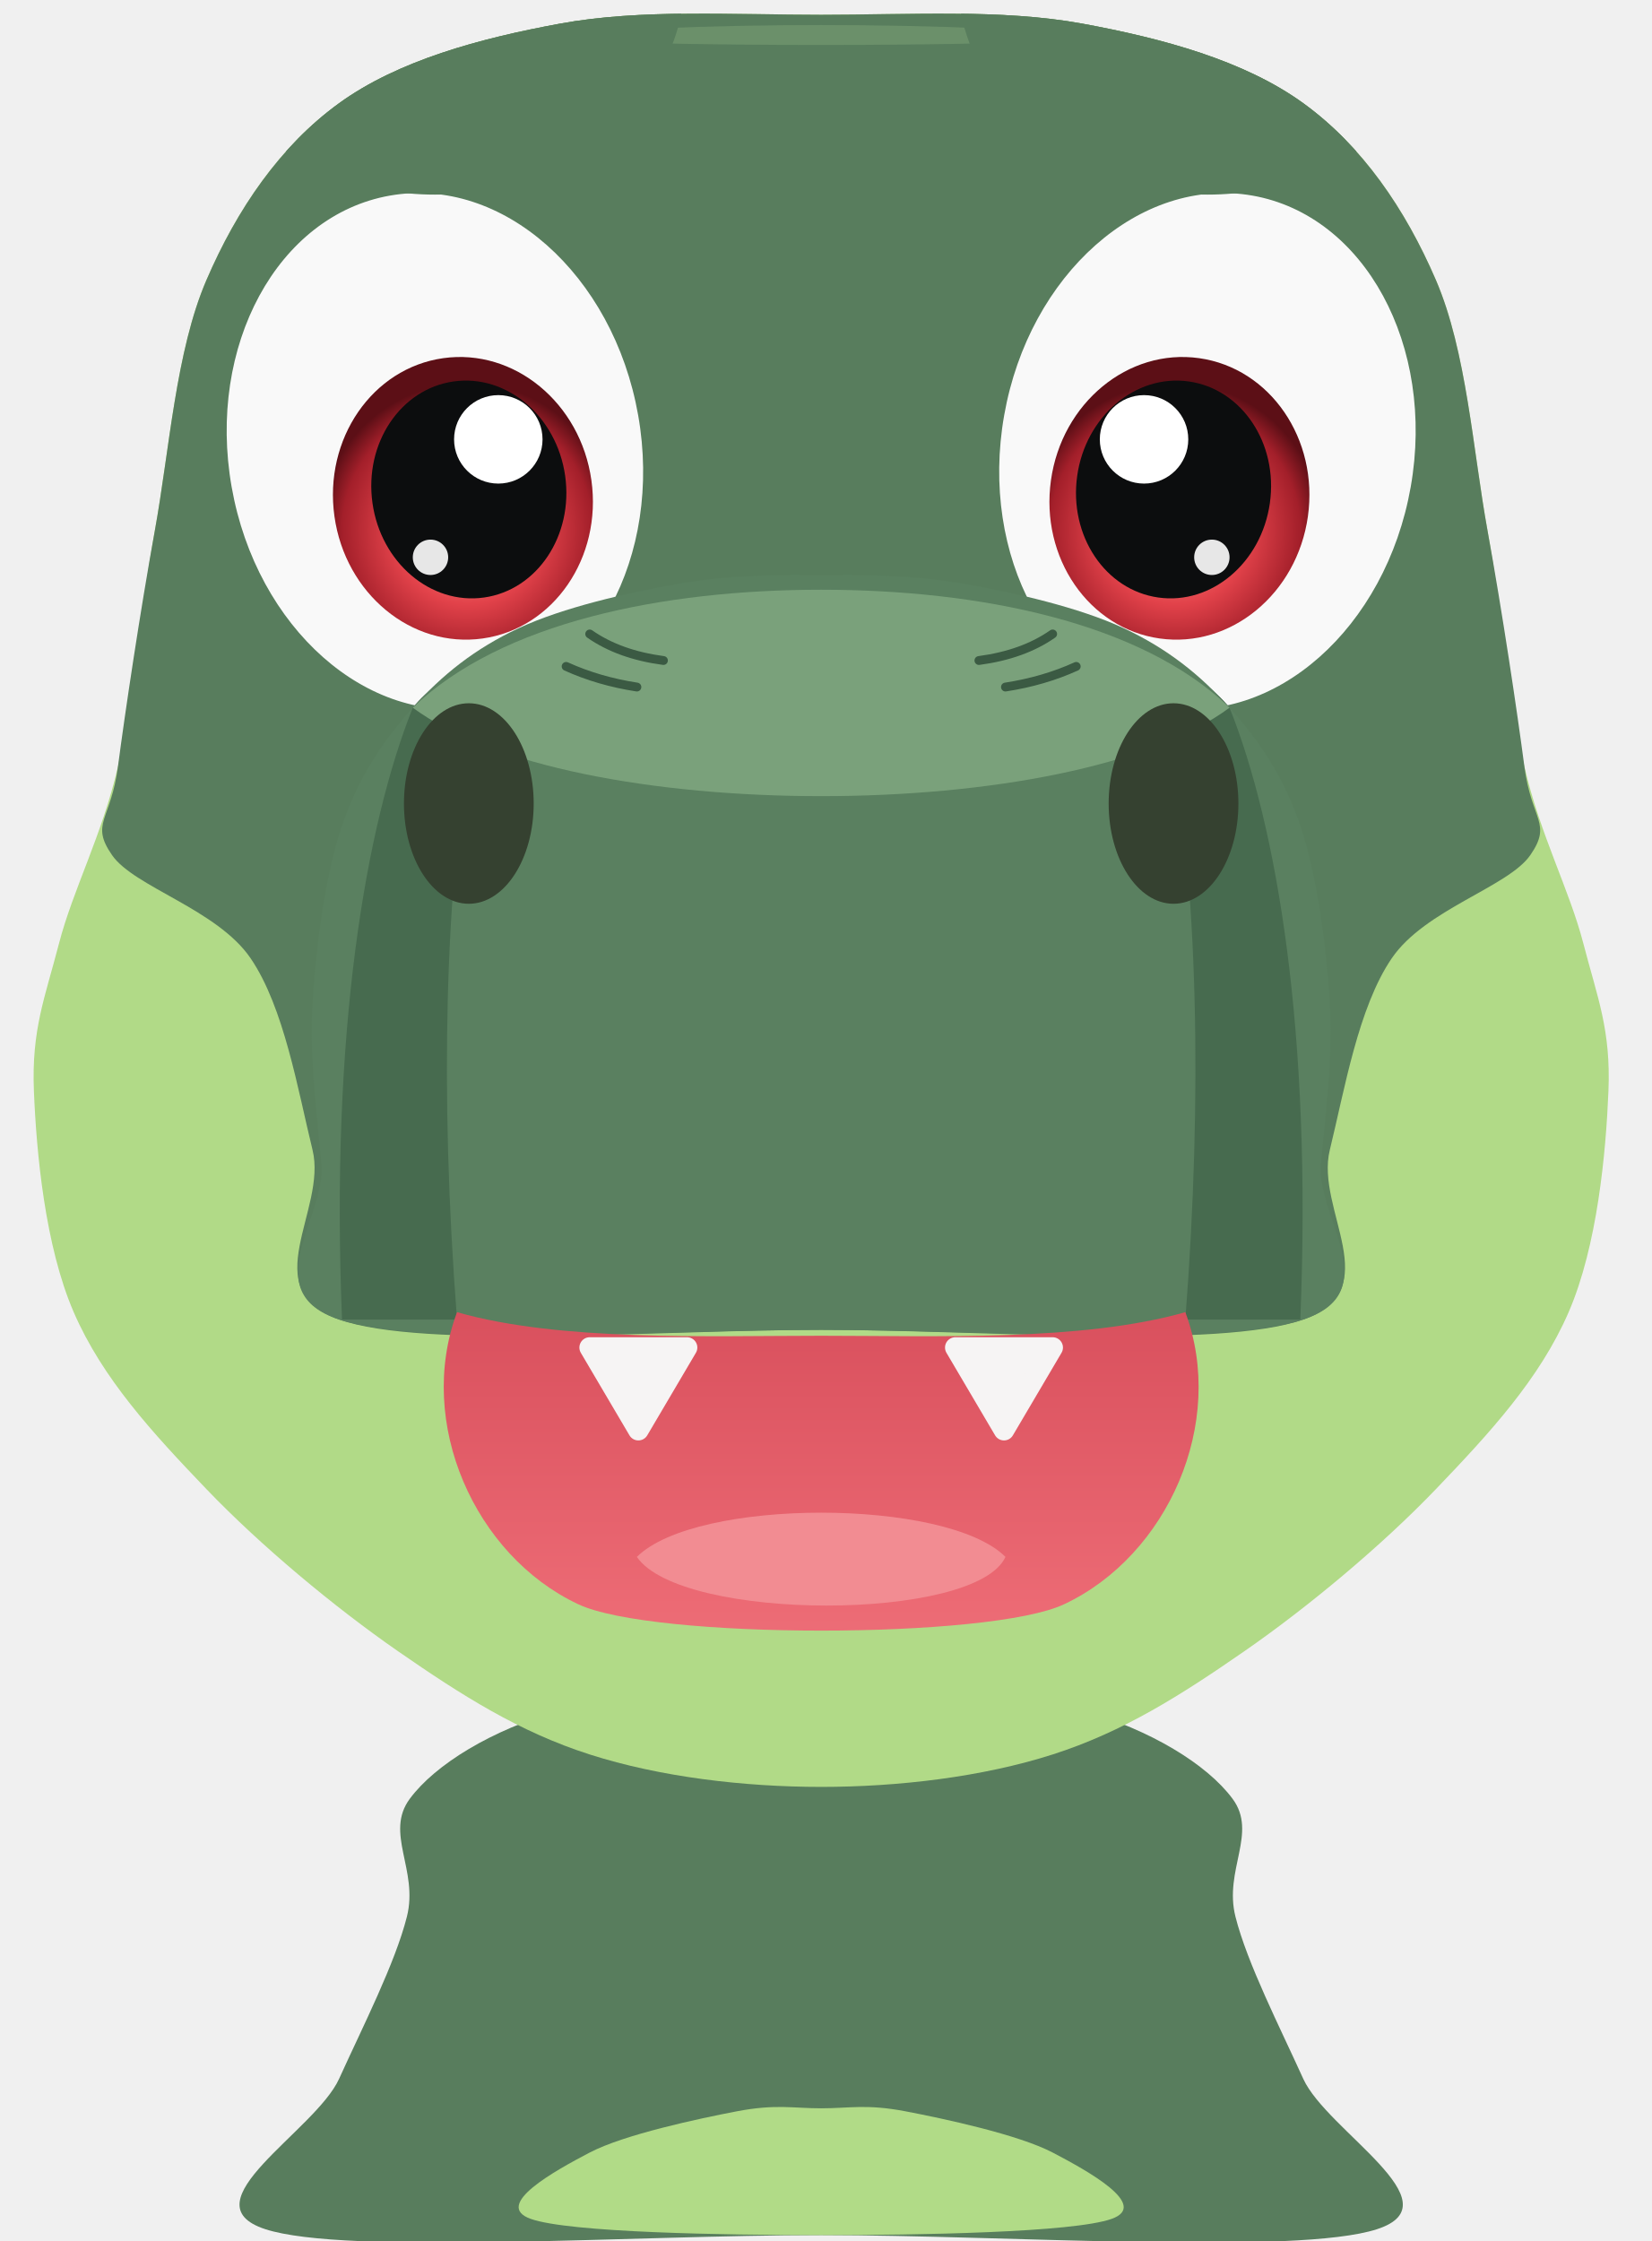
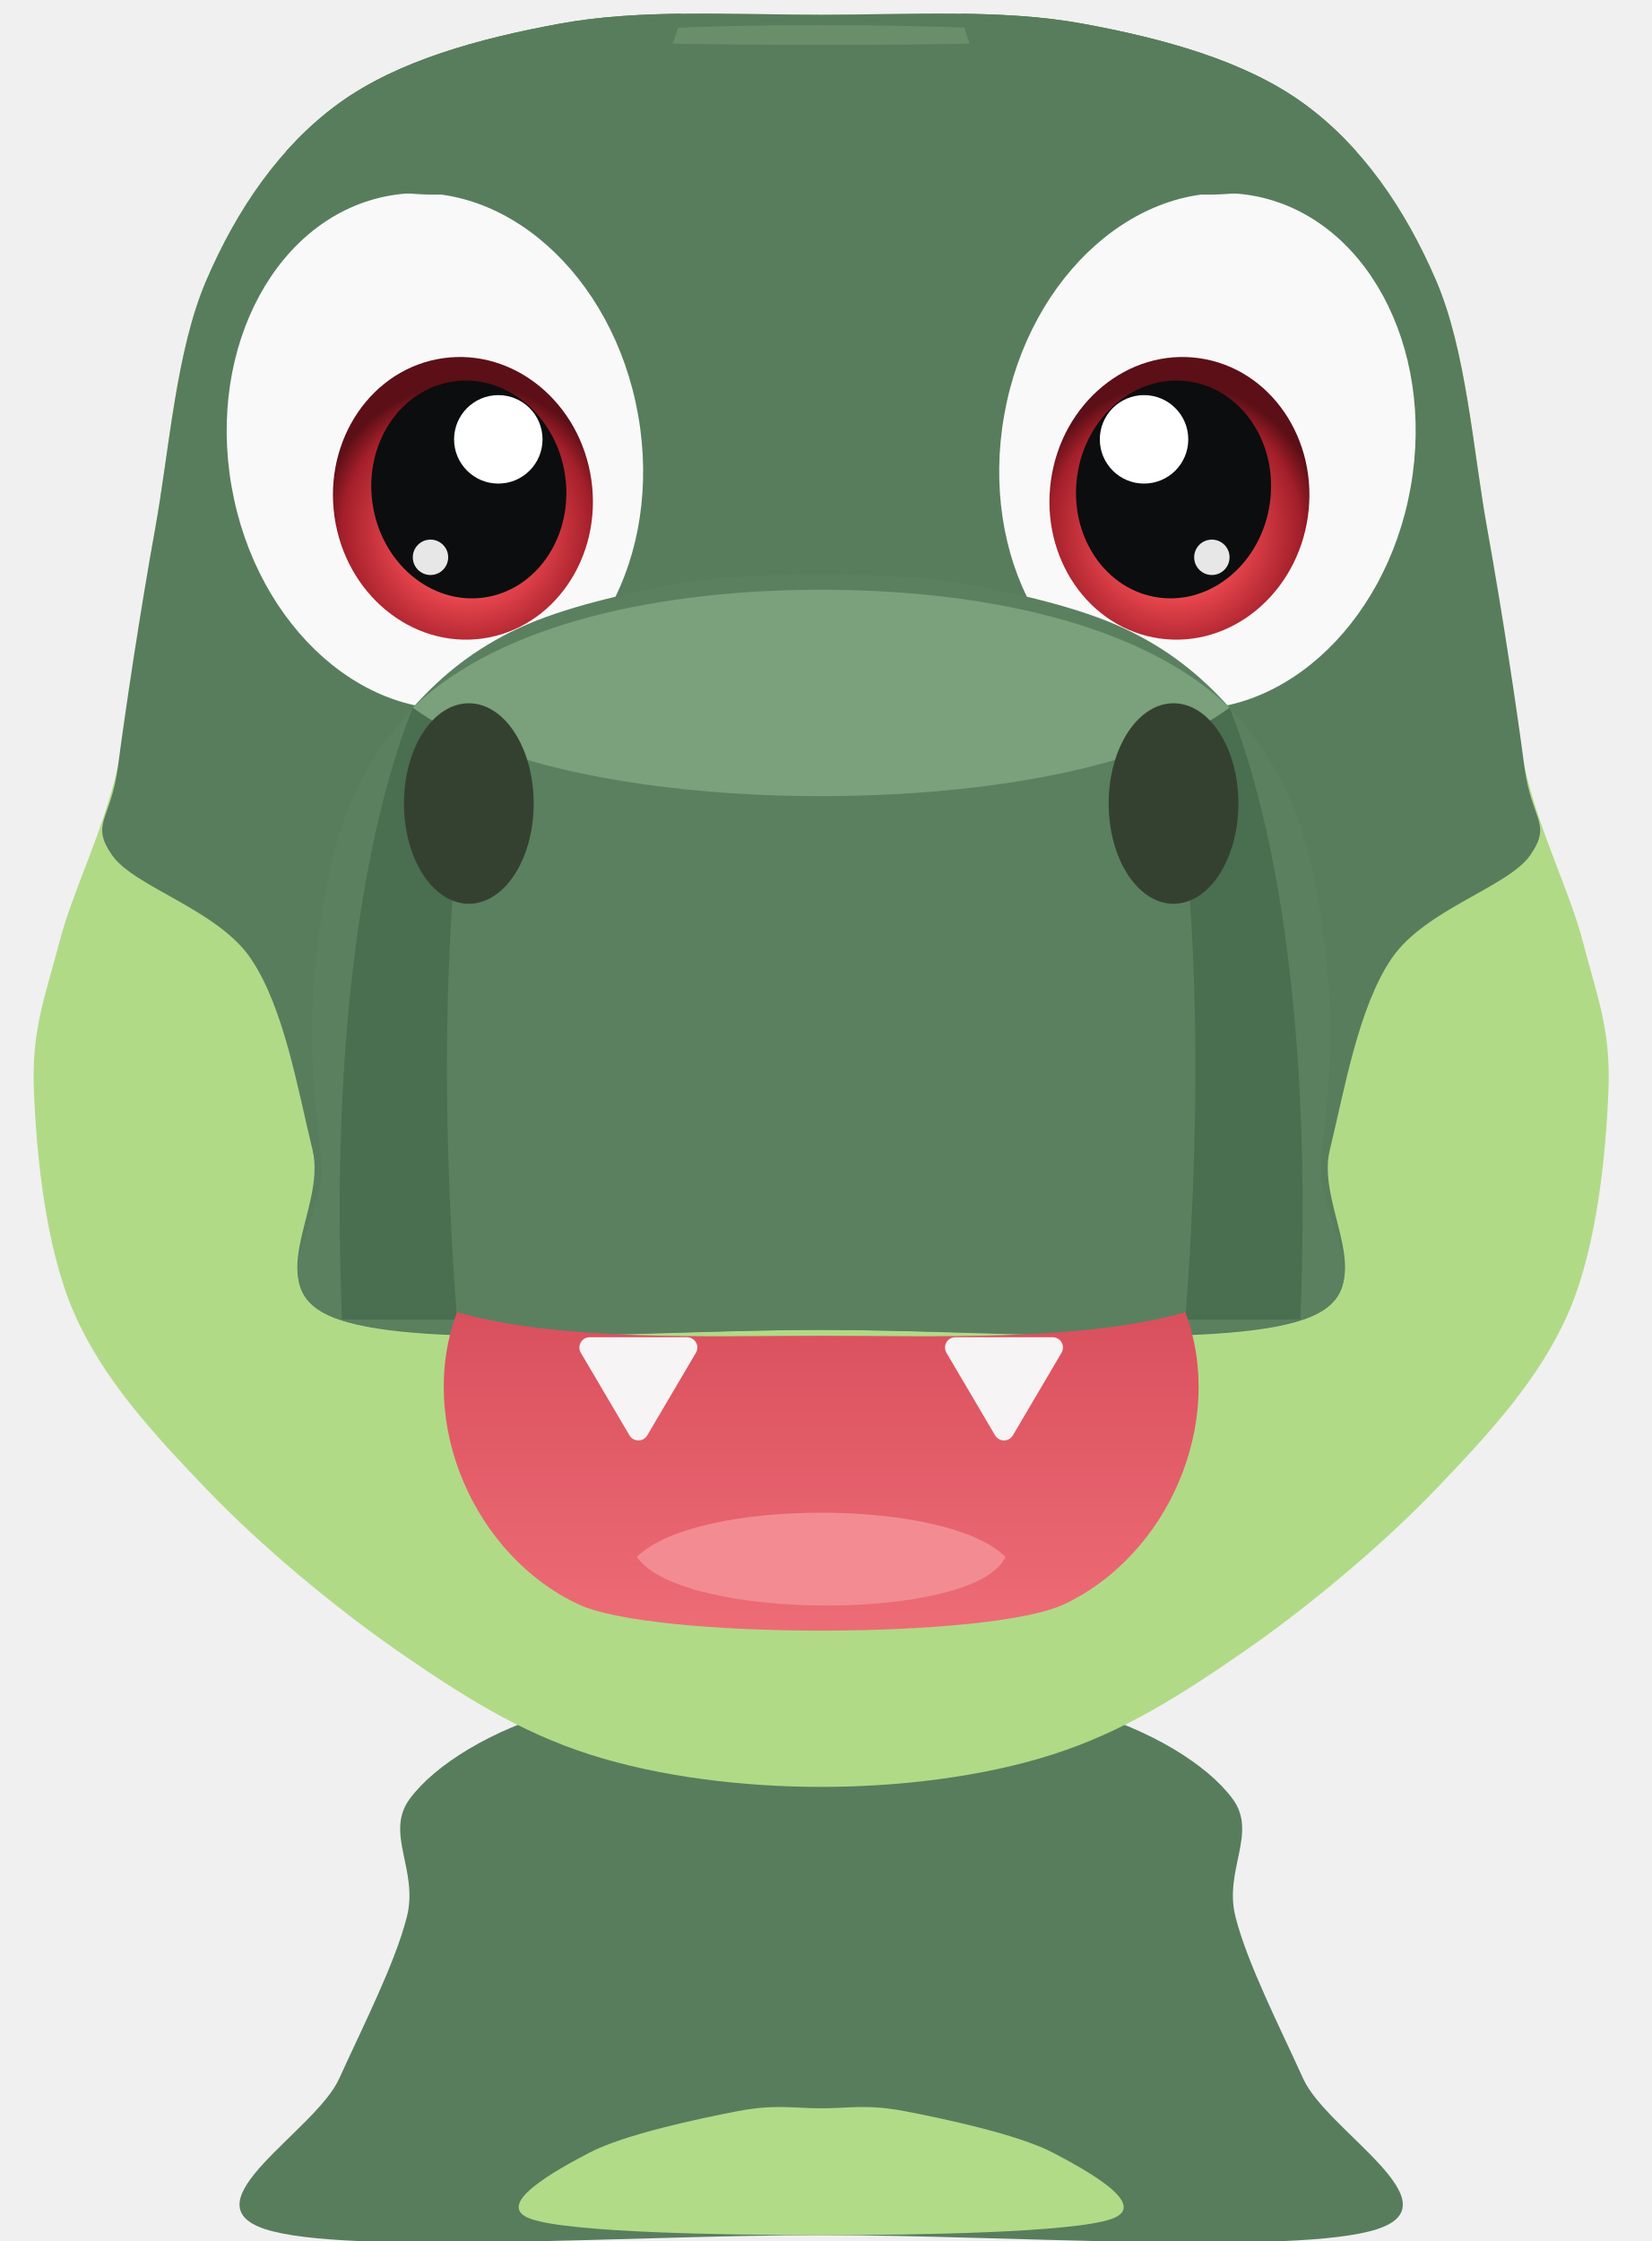
<svg xmlns="http://www.w3.org/2000/svg" viewBox="20 40 1120 1520">
  <defs>
    <radialGradient id="liruf-gr-iris-l" gradientUnits="userSpaceOnUse" cx="334" cy="400" r="100">
      <stop offset="0" stop-color="#ff9a8a" />
      <stop offset="0.5" stop-color="#e2424a" />
      <stop offset="0.85" stop-color="#a31f2a" />
      <stop offset="1" stop-color="#5c0f16" />
    </radialGradient>
    <clipPath id="liruf-clip-lid-l">
      <use href="#liruf-p-silhouette" />
    </clipPath>
    <clipPath id="liruf-clip-lid-r">
      <use href="#liruf-p-silhouette" />
    </clipPath>
    <linearGradient id="liruf-gr-mouth" gradientUnits="userSpaceOnUse" x1="0" y1="930" x2="0" y2="1330">
      <stop offset="0" stop-color="#d9505d" />
      <stop offset="0.5" stop-color="#ec6a74" />
      <stop offset="1" stop-color="#f08a90" />
    </linearGradient>
  </defs>
  <g id="liruf-chest">
    <path id="liruf-p-chest" d="M577.0 1180.0C518.0 1180.0 446.5 1186.7 400.0 1200.0C353.5 1213.3 315.3 1236.7 298.0 1260.0C280.7 1283.3 304.0 1308.3 296.0 1340.0C288.0 1371.7 266.0 1414.7 250.0 1450.0C234.0 1485.3 145.5 1534.3 200.0 1552.0C254.5 1569.7 451.3 1556.0 577.0 1556.0C702.7 1556.0 899.5 1569.7 954.0 1552.0C1008.5 1534.3 920.0 1485.3 904.0 1450.0C888.0 1414.7 866.0 1371.7 858.0 1340.0C850.0 1308.3 873.3 1283.3 856.0 1260.0C838.7 1236.7 800.5 1213.3 754.0 1200.0C707.5 1186.7 636.0 1180.0 577.0 1180.0Z" fill="#587d5d" />
  </g>
  <g id="liruf-belly">
    <path id="liruf-p-belly" d="M577.0 1470.0C558.0 1470.0 546.2 1467.0 520.0 1472.0C493.8 1477.0 443.3 1487.8 420.0 1500.0C396.7 1512.2 353.8 1535.7 380.0 1545.0C406.2 1554.3 511.3 1556.0 577.0 1556.0C642.7 1556.0 747.8 1554.3 774.0 1545.0C800.2 1535.7 757.3 1512.2 734.0 1500.0C710.7 1487.8 660.2 1477.0 634.0 1472.0C607.8 1467.0 596.0 1470.0 577.0 1470.0Z" fill="#b1db87" />
  </g>
  <g id="liruf-silhouette">
    <path id="liruf-p-silhouette" d="M577.0 50.0C518.0 50.0 454.5 46.0 400.0 56.0C345.5 66.0 290.0 81.0 250.0 110.0C210.0 139.0 180.8 181.7 160.0 230.0C139.2 278.3 135.0 345.0 125.0 400.0C115.0 455.0 110.8 513.3 100.0 560.0C89.2 606.7 69.5 643.3 60.0 680.0C50.5 716.7 41.3 738.3 43.0 780.0C44.7 821.7 50.5 885.0 70.0 930.0C89.5 975.0 123.3 1011.7 160.0 1050.0C196.7 1088.3 246.7 1130.0 290.0 1160.0C333.3 1190.0 372.2 1214.7 420.0 1230.0C467.8 1245.3 524.7 1252.0 577.0 1252.0C629.3 1252.0 686.2 1245.3 734.0 1230.0C781.8 1214.7 820.7 1190.0 864.0 1160.0C907.3 1130.0 957.3 1088.3 994.0 1050.0C1030.7 1011.7 1064.5 975.0 1084.0 930.0C1103.5 885.0 1109.3 821.7 1111.0 780.0C1112.7 738.3 1103.5 716.7 1094.0 680.0C1084.5 643.3 1064.8 606.7 1054.0 560.0C1043.2 513.3 1039.0 455.0 1029.0 400.0C1019.0 345.0 1014.8 278.3 994.0 230.0C973.2 181.7 944.0 139.0 904.0 110.0C864.0 81.0 808.5 66.0 754.0 56.0C699.5 46.0 636.0 50.0 577.0 50.0Z" fill="#b1da87" />
  </g>
  <g id="liruf-head">
    <path id="liruf-p-head" d="M577.0 50.0C518.0 50.0 454.5 46.0 400.0 56.0C345.5 66.0 290.0 81.0 250.0 110.0C210.0 139.0 180.8 181.7 160.0 230.0C139.2 278.3 135.0 345.0 125.0 400.0C115.0 455.0 104.8 523.3 100.0 560.0C95.2 596.7 81.0 598.3 96.0 620.0C111.0 641.7 167.3 656.7 190.0 690.0C212.7 723.3 222.0 779.2 232.0 820.0C242.0 860.8 192.5 914.7 250.0 935.0C307.5 955.3 468.0 942.0 577.0 942.0C686.0 942.0 846.5 955.3 904.0 935.0C961.5 914.7 912.0 860.8 922.0 820.0C932.0 779.2 941.3 723.3 964.0 690.0C986.7 656.7 1043.0 641.7 1058.0 620.0C1073.0 598.3 1058.8 596.7 1054.0 560.0C1049.2 523.3 1039.0 455.0 1029.0 400.0C1019.0 345.0 1014.8 278.3 994.0 230.0C973.2 181.7 944.0 139.0 904.0 110.0C864.0 81.0 808.5 66.0 754.0 56.0C699.5 46.0 636.0 50.0 577.0 50.0Z" fill="#587d5d" />
  </g>
  <g id="liruf-head-top-shade">
-     <path d="M380 66 C470 54 684 54 774 66 C690 72 464 72 380 66 Z" fill="#6b906a" />
+     <path d="M380 66 C470 54 684 54 774 66 C690 72 464 72 380 66 Z" fill="#6b906a" opacity="0.9" />
  </g>
  <g id="liruf-eye-white-l">
    <g id="liruf-eye-white-l-art">
      <ellipse cx="315.0" cy="346.0" rx="140.0" ry="176.0" transform="rotate(-10.0 315.0 346.0)" fill="#f9f9f9" />
    </g>
  </g>
  <g id="liruf-eye-white-r">
    <use href="#liruf-eye-white-l-art" transform="translate(1154.0 0) scale(-1 1)" />
  </g>
  <g id="liruf-iris-l">
    <g id="liruf-iris-l-art">
      <ellipse cx="334.0" cy="378.0" rx="88.0" ry="96.0" transform="rotate(-8.0 334.0 378.0)" fill="url(#liruf-gr-iris-l)" />
    </g>
  </g>
  <g id="liruf-iris-r">
    <use href="#liruf-iris-l-art" transform="translate(1154.0 0) scale(-1 1)" />
  </g>
  <g id="liruf-pupil-l">
    <g id="liruf-pupil-l-art">
      <ellipse cx="338.0" cy="372.0" rx="66.0" ry="74.0" transform="rotate(-8.0 338.0 372.0)" fill="#0c0d0e" />
    </g>
  </g>
  <g id="liruf-pupil-r">
    <use href="#liruf-pupil-l-art" transform="translate(1154.0 0) scale(-1 1)" />
  </g>
  <g id="liruf-glint-l">
    <g id="liruf-glint-l-art">
      <circle cx="358" cy="338" r="30" fill="#ffffff" />
    </g>
  </g>
  <g id="liruf-glint-small-l">
    <g id="liruf-glint-small-l-art">
      <circle cx="312" cy="418" r="12" fill="#ffffff" opacity="0.9" />
    </g>
  </g>
  <g id="liruf-glint-small-r">
    <use href="#liruf-glint-small-l-art" transform="translate(1154.0 0) scale(-1 1)" />
  </g>
  <g clip-path="url(#liruf-clip-lid-l)">
    <g id="liruf-lid-l">
      <g id="liruf-lid-l-art">
        <ellipse cx="315.0" cy="22.0" rx="170.0" ry="150.0" transform="rotate(0.0 315.0 22.0)" fill="#587d5d" />
      </g>
    </g>
  </g>
  <g clip-path="url(#liruf-clip-lid-r)">
    <g id="liruf-lid-r">
      <use href="#liruf-lid-l-art" transform="translate(1154.0 0) scale(-1 1)" />
    </g>
  </g>
  <g id="liruf-glint-r">
    <use href="#liruf-glint-l-art" transform="translate(1154.0 0) scale(-1 1)" />
  </g>
  <g id="liruf-snout-shadow">
-     <path d="M300 520 C340 470 470 448 577 448 C684 448 814 470 854 520 C870 640 860 800 840 935 L314 935 C294 800 284 640 300 520 Z" fill="#3f5f47" />
+     <path d="M300 520 C340 470 470 448 577 448 C684 448 814 470 854 520 C870 640 860 800 840 935 L314 935 C294 800 284 640 300 520 Z" fill="#3f5f47" opacity="0.0" />
  </g>
  <g id="liruf-snout">
    <path id="liruf-p-snout" d="M577.0 430.0C544.7 430.0 514.2 430.0 480.0 436.0C445.8 442.0 402.0 452.0 372.0 466.0C342.0 480.0 320.0 497.7 300.0 520.0C280.0 542.3 263.3 566.7 252.0 600.0C240.7 633.3 234.3 681.7 232.0 720.0C229.7 758.3 235.0 794.2 238.0 830.0C241.0 865.8 193.5 916.3 250.0 935.0C306.5 953.7 468.0 942.0 577.0 942.0C686.0 942.0 847.5 953.7 904.0 935.0C960.5 916.3 913.0 865.8 916.0 830.0C919.0 794.2 924.3 758.3 922.0 720.0C919.7 681.7 913.3 633.3 902.0 600.0C890.7 566.7 874.0 542.3 854.0 520.0C834.0 497.7 812.0 480.0 782.0 466.0C752.0 452.0 708.2 442.0 674.0 436.0C639.8 430.0 609.3 430.0 577.0 430.0Z" fill="#5a8060" />
  </g>
  <g id="liruf-snout-side-l">
    <g id="liruf-snout-side-l-art">
-       <path d="M300 520 C268 600 244 740 252 935 L330 935 C318 780 322 640 340 540 Z" fill="#476b4f" />
+       <path d="M300 520 C268 600 244 740 252 935 L330 935 C318 780 322 640 340 540 Z" fill="#476b4f" opacity="0.9" />
    </g>
  </g>
  <g id="liruf-snout-side-r">
    <use href="#liruf-snout-side-l-art" transform="translate(1154.0 0) scale(-1 1)" />
  </g>
  <g id="liruf-snout-top-plane">
    <path d="M300 520 C360 462 470 440 577 440 C684 440 794 462 854 520 C800 560 690 580 577 580 C464 580 354 560 300 520 Z" fill="#7aa17b" />
  </g>
  <g id="liruf-mouth">
    <path d="M330 930 C400 950 500 946 577 946 C654 946 754 950 824 930 C852 1005 812 1095 742 1128 C692 1152 462 1152 412 1128 C342 1095 302 1005 330 930 Z" fill="url(#liruf-gr-mouth)" />
  </g>
  <g id="liruf-mouth-tongue">
    <path d="M452 1096 C492 1056 662 1056 702 1096 C682 1140 482 1140 452 1096 Z" fill="#f28c92" />
  </g>
  <g id="liruf-fang-upper-l">
    <g id="liruf-fang-upper-l-art">
      <path d="M420 954 L486 954 L453 1010 Z" fill="#f6f4f4" stroke="#f6f4f4" stroke-width="14" stroke-linejoin="round" />
    </g>
  </g>
  <g id="liruf-fang-upper-r">
    <use href="#liruf-fang-upper-l-art" transform="translate(1154.0 0) scale(-1 1)" />
  </g>
  <g id="liruf-nostril-l">
    <g id="liruf-nostril-l-art">
      <ellipse cx="338.0" cy="585.0" rx="44.0" ry="68.0" transform="rotate(0.0 338.0 585.0)" fill="#354130" />
    </g>
  </g>
  <g id="liruf-nostril-r">
    <use href="#liruf-nostril-l-art" transform="translate(1154.0 0) scale(-1 1)" />
  </g>
  <g id="liruf-snout-wrinkle-l">
    <g id="liruf-snout-wrinkle-l-art">
-       <path d="M420 470 Q440 484 470 488 M404 492 Q426 502 452 506" stroke="#3b5a43" stroke-width="6" stroke-linecap="round" fill="none" />
+       <path d="M420 470 Q440 484 470 488 M404 492 Q426 502 452 506" stroke="#3b5a43" stroke-width="6" stroke-linecap="round" fill="none" opacity="0" />
    </g>
  </g>
  <g id="liruf-snout-wrinkle-r">
    <use href="#liruf-snout-wrinkle-l-art" transform="translate(1154.0 0) scale(-1 1)" />
  </g>
</svg>
